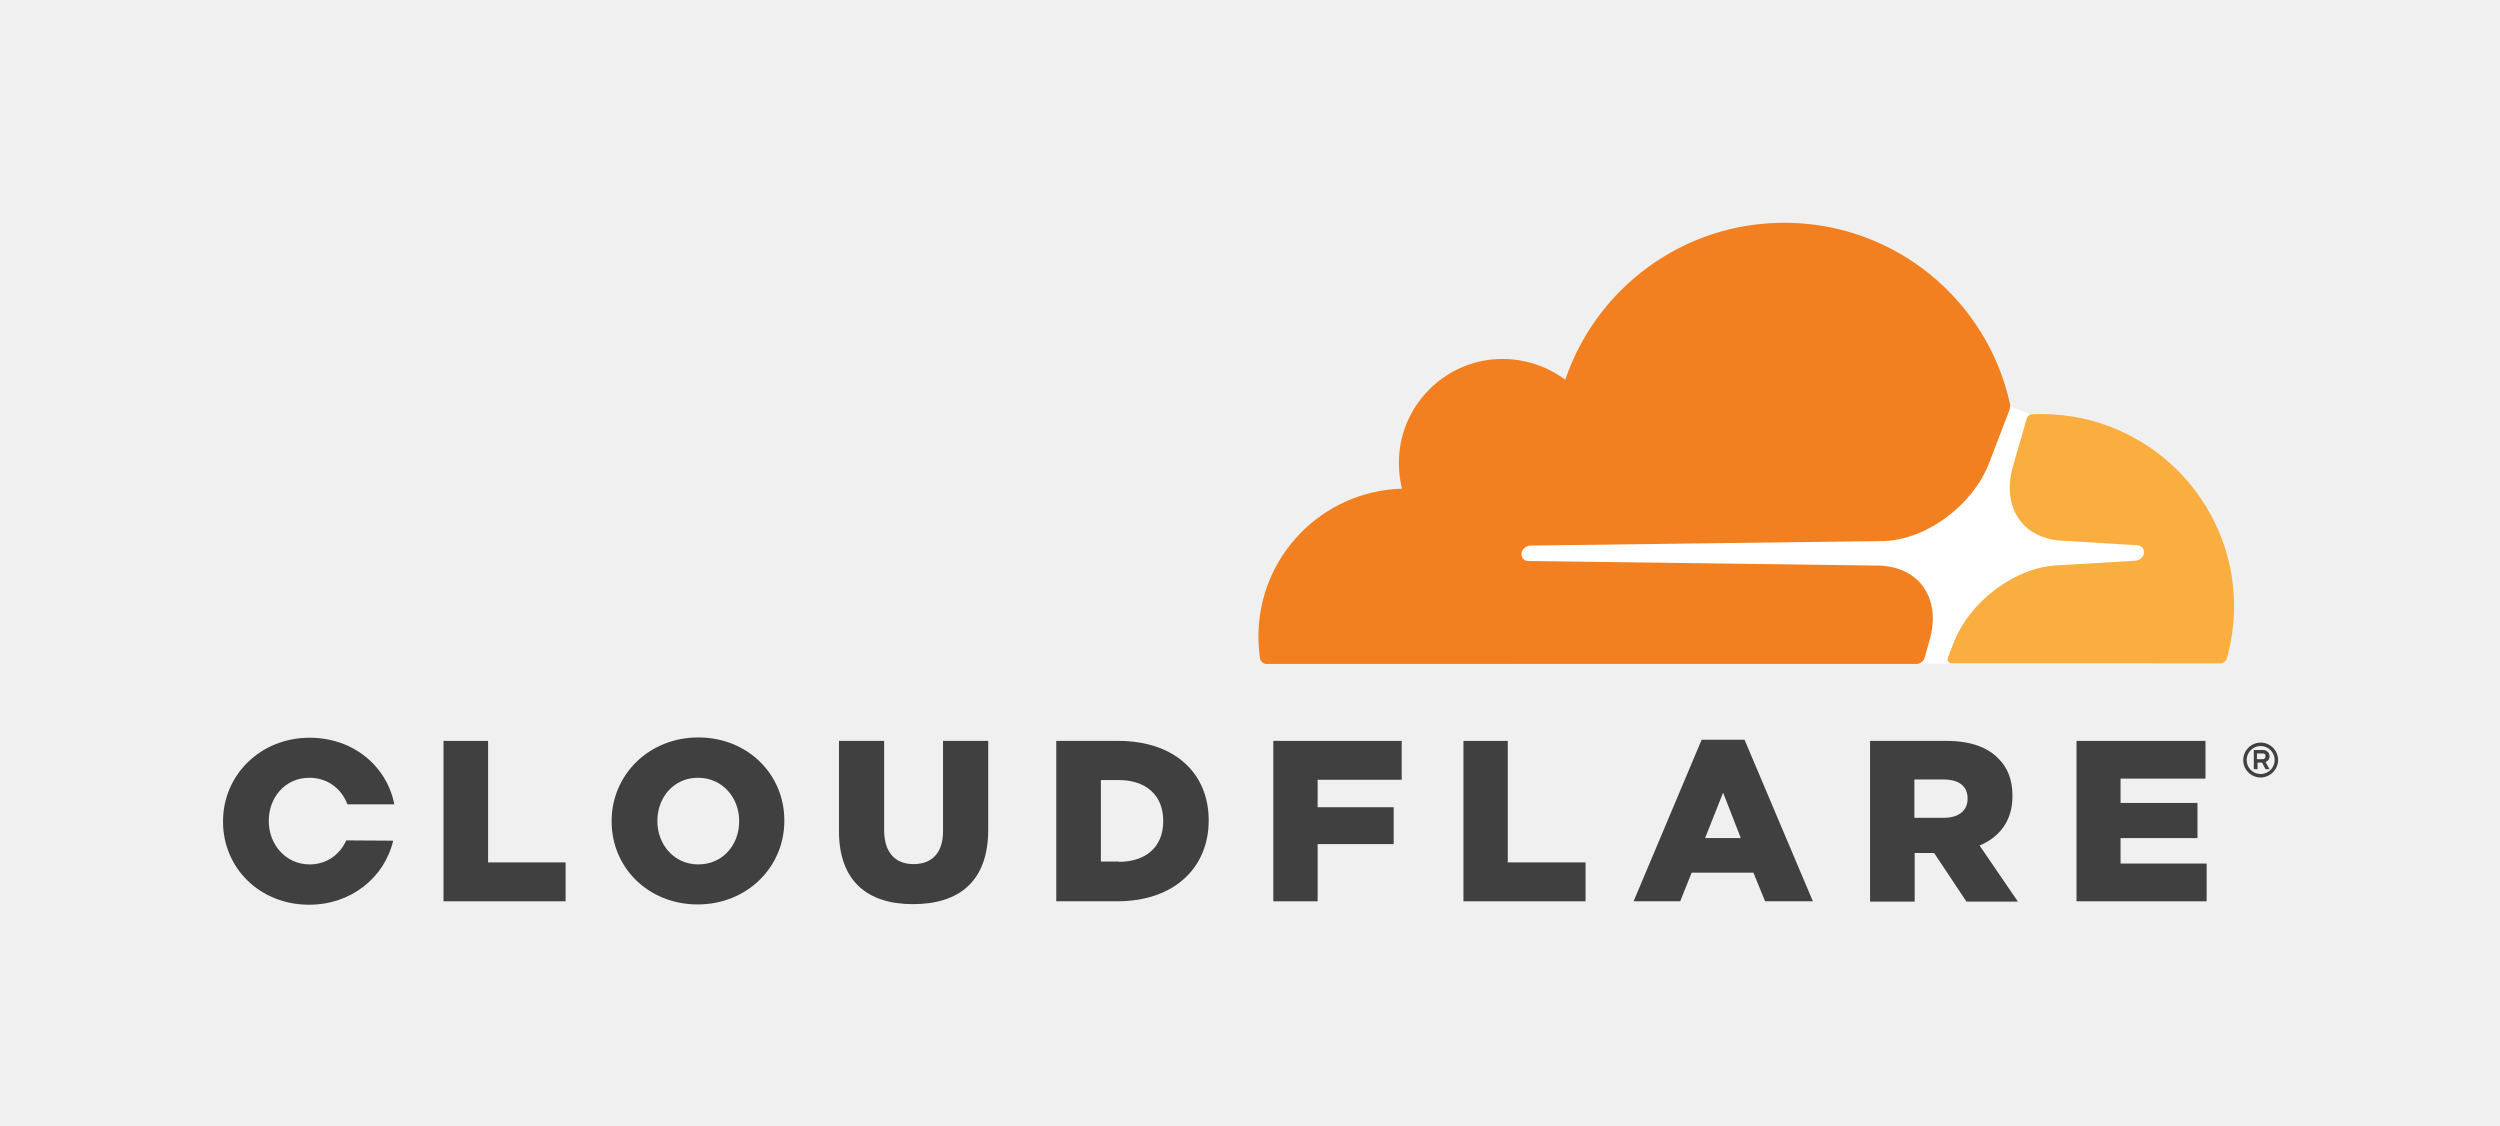
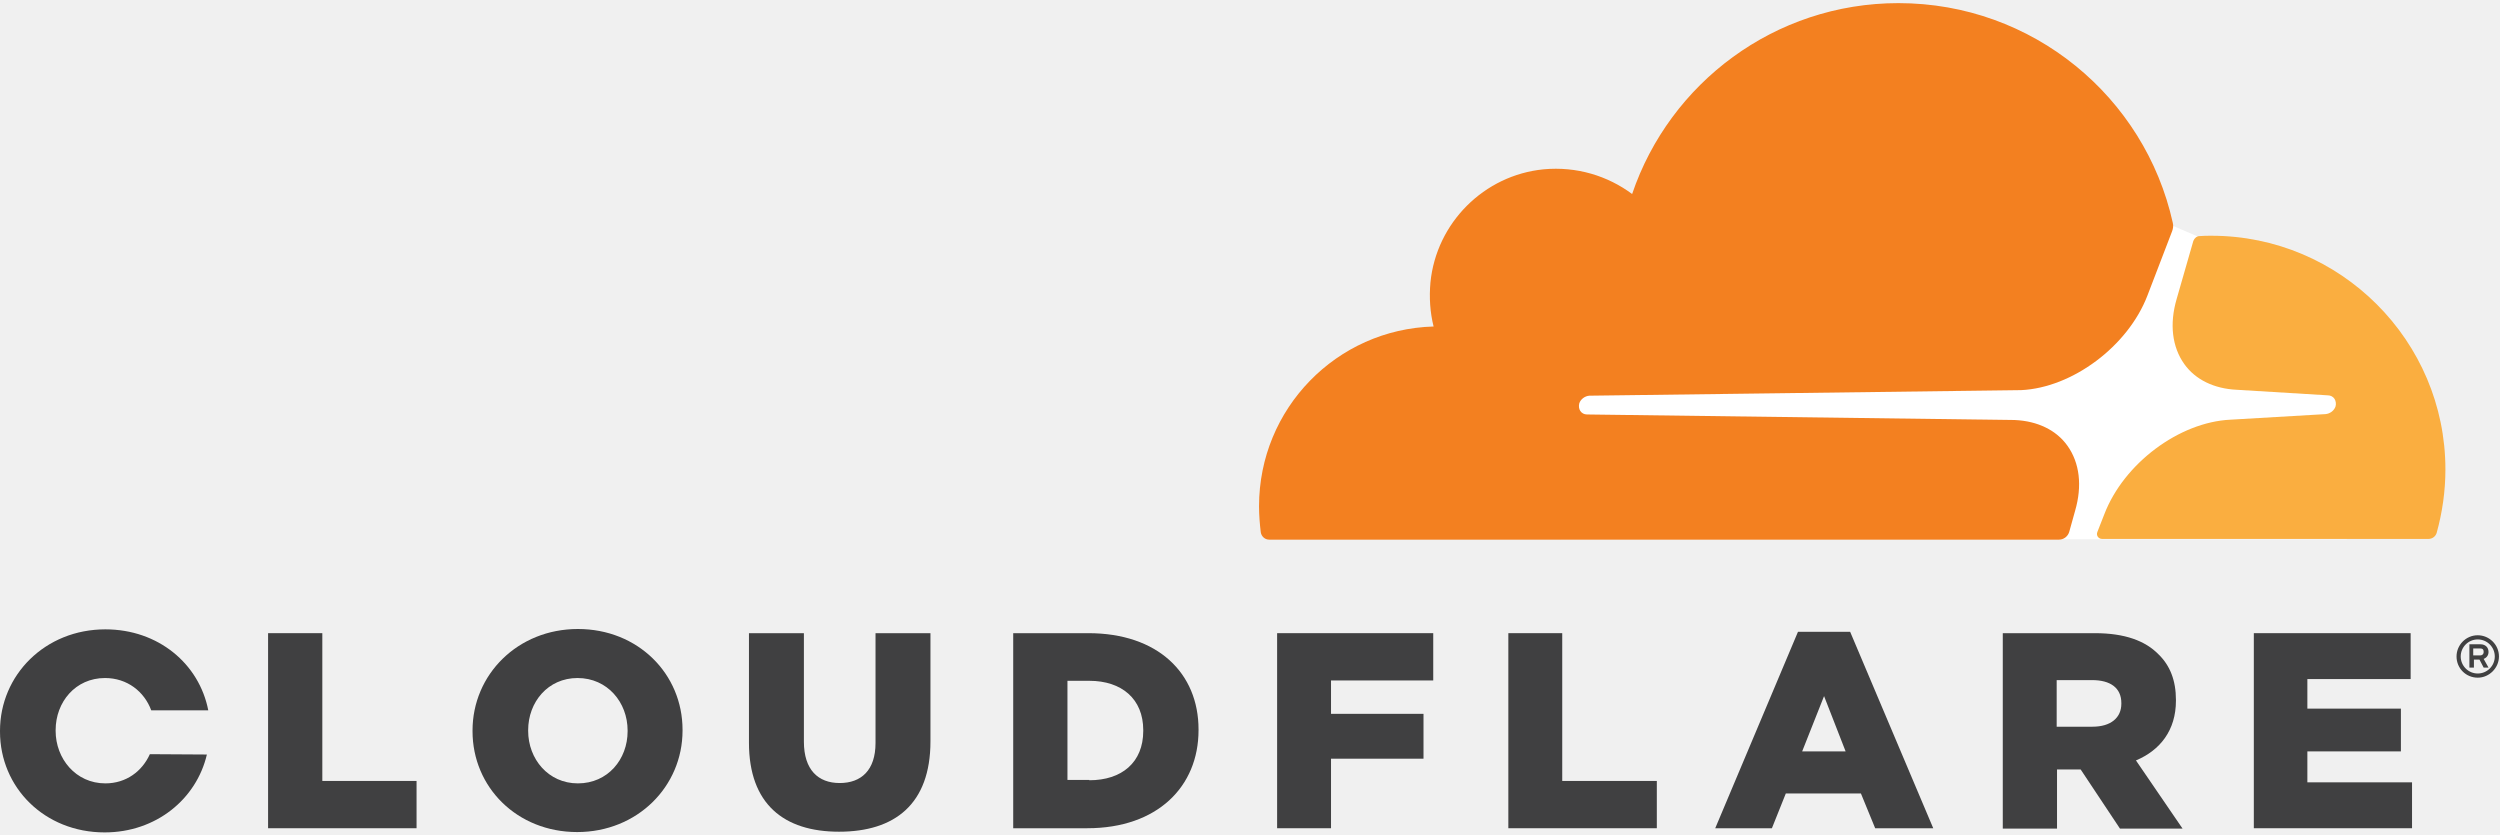
- <svg xmlns="http://www.w3.org/2000/svg" version="1.1" id="Layer_1" x="0px" y="0px" viewBox="0 0 874.3 393.7" style="enable-background:new 0 0 874.3 393.7;" xml:space="preserve">
-   <style type="text/css">
- 	.st0{fill:#404041;}
- 	.st1{fill:#FFFFFF;}
- 	.st2{fill:#F38020;}
- 	.st3{fill:#FAAE40;}
- </style>
-   <g>
-     <path class="st0" d="M790.6,271.9c-3.4,0-6.1-2.7-6.1-6.1c0-3.3,2.7-6.1,6.1-6.1c3.3,0,6.1,2.7,6.1,6.1   C796.7,269.1,793.9,271.9,790.6,271.9 M790.6,260.9c-2.7,0-4.9,2.2-4.9,4.9c0,2.7,2.2,4.9,4.9,4.9c2.7,0,4.9-2.2,4.9-4.9   C795.5,263.1,793.3,260.9,790.6,260.9 M793.7,269h-1.4l-1.2-2.3h-1.6v2.3h-1.3v-6.7h3.2c1.4,0,2.3,0.9,2.3,2.2c0,1-0.6,1.7-1.4,2   L793.7,269z M791.3,265.5c0.5,0,1-0.3,1-1c0-0.8-0.4-1-1-1h-2v2L791.3,265.5L791.3,265.5z" />
-     <polygon class="st0" points="155.1,259.1 170.7,259.1 170.7,301.6 197.8,301.6 197.8,315.2 155.1,315.2  " />
-     <path class="st0" d="M213.9,287.3v-0.2c0-16.1,13-29.2,30.3-29.2s30.1,12.9,30.1,29v0.2c0,16.1-13,29.2-30.3,29.2   C226.7,316.3,213.9,303.4,213.9,287.3 M258.5,287.3v-0.2c0-8.1-5.8-15.1-14.4-15.1c-8.5,0-14.2,6.9-14.2,15v0.2   c0,8.1,5.8,15.1,14.3,15.1C252.8,302.3,258.5,295.4,258.5,287.3" />
-     <path class="st0" d="M293.4,290.6v-31.5h15.8v31.2c0,8.1,4.1,11.9,10.3,11.9s10.3-3.7,10.3-11.5v-31.6h15.8v31.1   c0,18.1-10.3,26-26.3,26C303.4,316.2,293.4,308.2,293.4,290.6" />
-     <path class="st0" d="M369.4,259.1H391c20,0,31.7,11.5,31.7,27.7v0.2c0,16.2-11.8,28.2-32,28.2h-21.3L369.4,259.1L369.4,259.1z    M391.3,301.4c9.3,0,15.5-5.1,15.5-14.2v-0.2c0-9-6.2-14.2-15.5-14.2H385v28.5H391.3z" />
-     <polygon class="st0" points="445.3,259.1 490.2,259.1 490.2,272.7 460.8,272.7 460.8,282.3 487.4,282.3 487.4,295.2 460.8,295.2    460.8,315.2 445.3,315.2  " />
-     <polygon class="st0" points="511.8,259.1 527.3,259.1 527.3,301.6 554.5,301.6 554.5,315.2 511.8,315.2  " />
-     <path class="st0" d="M595.1,258.7h15l23.9,56.5h-16.7l-4.1-10h-21.6l-4,10h-16.3L595.1,258.7z M608.8,293.1l-6.2-15.9l-6.3,15.9   H608.8z" />
-     <path class="st0" d="M654,259.1h26.5c8.6,0,14.5,2.2,18.3,6.1c3.3,3.2,5,7.5,5,13.1v0.2c0,8.6-4.6,14.3-11.5,17.2l13.4,19.6h-18   l-11.3-17h-6.8v17H654L654,259.1L654,259.1z M679.8,286c5.3,0,8.3-2.6,8.3-6.6v-0.2c0-4.4-3.2-6.6-8.4-6.6h-10.2V286L679.8,286   L679.8,286z" />
-     <polygon class="st0" points="726.2,259.1 771.3,259.1 771.3,272.3 741.6,272.3 741.6,280.8 768.5,280.8 768.5,293.1 741.6,293.1    741.6,302 771.7,302 771.7,315.2 726.2,315.2  " />
-     <path class="st0" d="M121.1,293.9c-2.2,4.9-6.8,8.4-12.8,8.4c-8.5,0-14.3-7.1-14.3-15.1V287c0-8.1,5.7-15,14.2-15   c6.4,0,11.3,3.9,13.3,9.3h16.4c-2.6-13.4-14.4-23.3-29.6-23.3c-17.3,0-30.3,13.1-30.3,29.2v0.2c0,16.1,12.8,29,30.1,29   c14.8,0,26.4-9.6,29.4-22.4L121.1,293.9L121.1,293.9z" />
-     <g>
-       <polygon class="st1" points="752.9,169.6 710,145 702.6,141.8 527.1,143 527.1,232.1 752.9,232.1   " />
-       <path class="st2" d="M674.8,223.9c2.1-7.2,1.3-13.8-2.2-18.7c-3.2-4.5-8.6-7.1-15.1-7.4l-123.1-1.6c-0.8,0-1.5-0.4-1.9-1    c-0.4-0.6-0.5-1.4-0.3-2.2c0.4-1.2,1.6-2.1,2.9-2.2l124.2-1.6c14.7-0.7,30.7-12.6,36.3-27.2l7.1-18.5c0.3-0.8,0.4-1.6,0.2-2.4    c-8-36.2-40.3-63.2-78.9-63.2c-35.6,0-65.8,23-76.6,54.9c-7-5.2-15.9-8-25.5-7.1c-17.1,1.7-30.8,15.4-32.5,32.5    c-0.4,4.4-0.1,8.7,0.9,12.7c-27.9,0.8-50.2,23.6-50.2,51.7c0,2.5,0.2,5,0.5,7.5c0.2,1.2,1.2,2.1,2.4,2.1l227.2,0    c1.3,0,2.5-0.9,2.9-2.2L674.8,223.9z" />
-       <path class="st3" d="M714,144.8c-1.1,0-2.3,0-3.4,0.1c-0.8,0-1.5,0.6-1.8,1.4l-4.8,16.7c-2.1,7.2-1.3,13.8,2.2,18.7    c3.2,4.5,8.6,7.1,15.1,7.4l26.2,1.6c0.8,0,1.5,0.4,1.9,1c0.4,0.6,0.5,1.5,0.3,2.2c-0.4,1.2-1.6,2.1-2.9,2.2l-27.3,1.6    c-14.8,0.7-30.7,12.6-36.3,27.2l-2,5.1c-0.4,1,0.3,2,1.4,2h93.8c1.1,0,2.1-0.7,2.4-1.8c1.6-5.8,2.5-11.9,2.5-18.2    C781.3,175,751.1,144.8,714,144.8" />
+ <svg xmlns="http://www.w3.org/2000/svg" width="719px" height="240px" viewBox="0 0 719 240" version="1.1">
+   <g id="group">
+     <path id="Path" d="M712.6 194.9 C709.2 194.9 706.5 192.2 706.5 188.8 706.5 185.5 709.2 182.7 712.6 182.7 715.9 182.7 718.7 185.4 718.7 188.8 718.7 192.1 715.9 194.9 712.6 194.9 M712.6 183.9 C709.9 183.9 707.7 186.1 707.7 188.8 707.7 191.5 709.9 193.7 712.6 193.7 715.3 193.7 717.5 191.5 717.5 188.8 717.5 186.1 715.3 183.9 712.6 183.9 M715.7 192 L714.3 192 713.1 189.7 711.5 189.7 711.5 192 710.2 192 710.2 185.3 713.4 185.3 C714.8 185.3 715.7 186.2 715.7 187.5 715.7 188.5 715.1 189.2 714.3 189.5 Z M713.3 188.5 C713.8 188.5 714.3 188.2 714.3 187.5 714.3 186.7 713.9 186.5 713.3 186.5 L711.3 186.5 711.3 188.5 Z" fill="#404041" fill-opacity="1" stroke="none" />
+     <path id="Path-1" d="M77.1 182.1 L92.7 182.1 92.7 224.6 119.8 224.6 119.8 238.2 77.1 238.2 Z" fill="#404041" fill-opacity="1" stroke="none" />
+     <path id="Path-2" d="M135.9 210.3 L135.9 210.1 C135.9 194 148.9 180.9 166.2 180.9 183.5 180.9 196.3 193.8 196.3 209.9 L196.3 210.1 C196.3 226.2 183.3 239.3 166 239.3 148.7 239.3 135.9 226.4 135.9 210.3 M180.5 210.3 L180.5 210.1 C180.5 202 174.7 195 166.1 195 157.6 195 151.9 201.9 151.9 210 L151.9 210.2 C151.9 218.3 157.7 225.3 166.2 225.3 174.8 225.3 180.5 218.4 180.5 210.3" fill="#404041" fill-opacity="1" stroke="none" />
+     <path id="Path-3" d="M215.4 213.6 L215.4 182.1 231.2 182.1 231.2 213.3 C231.2 221.4 235.3 225.2 241.5 225.2 247.7 225.2 251.8 221.5 251.8 213.7 L251.8 182.1 267.6 182.1 267.6 213.2 C267.6 231.3 257.3 239.2 241.3 239.2 225.4 239.2 215.4 231.2 215.4 213.6" fill="#404041" fill-opacity="1" stroke="none" />
+     <path id="Path-4" d="M291.4 182.1 L313 182.1 C333 182.1 344.7 193.6 344.7 209.8 L344.7 210 C344.7 226.2 332.9 238.2 312.7 238.2 L291.4 238.2 Z M313.3 224.4 C322.6 224.4 328.8 219.3 328.8 210.2 L328.8 210 C328.8 201 322.6 195.8 313.3 195.8 L307 195.8 307 224.3 313.3 224.3 Z" fill="#404041" fill-opacity="1" stroke="none" />
+     <path id="Path-5" d="M367.3 182.1 L412.2 182.1 412.2 195.7 382.8 195.7 382.8 205.3 409.4 205.3 409.4 218.2 382.8 218.2 382.8 238.2 367.3 238.2 Z" fill="#404041" fill-opacity="1" stroke="none" />
+     <path id="Path-6" d="M433.8 182.1 L449.3 182.1 449.3 224.6 476.5 224.6 476.5 238.2 433.8 238.2 Z" fill="#404041" fill-opacity="1" stroke="none" />
+     <path id="Path-7" d="M517.1 181.7 L532.1 181.7 556 238.2 539.3 238.2 535.2 228.2 513.6 228.2 509.6 238.2 493.3 238.2 Z M530.8 216.1 L524.6 200.2 518.3 216.1 Z" fill="#404041" fill-opacity="1" stroke="none" />
+     <path id="Path-8" d="M576 182.1 L602.5 182.1 C611.1 182.1 617 184.3 620.8 188.2 624.1 191.4 625.8 195.7 625.8 201.3 L625.8 201.5 C625.8 210.1 621.2 215.8 614.3 218.7 L627.7 238.3 609.7 238.3 598.4 221.3 591.6 221.3 591.6 238.3 576 238.3 Z M601.8 209 C607.1 209 610.1 206.4 610.1 202.4 L610.1 202.2 C610.1 197.8 606.9 195.6 601.7 195.6 L591.5 195.6 591.5 209 Z" fill="#404041" fill-opacity="1" stroke="none" />
+     <path id="Path-9" d="M648.2 182.1 L693.3 182.1 693.3 195.3 663.6 195.3 663.6 203.8 690.5 203.8 690.5 216.1 663.6 216.1 663.6 225 693.7 225 693.7 238.2 648.2 238.2 Z" fill="#404041" fill-opacity="1" stroke="none" />
+     <path id="Path-10" d="M43.1 216.9 C40.9 221.8 36.3 225.3 30.3 225.3 21.8 225.3 16 218.2 16 210.2 L16 210 C16 201.9 21.7 195 30.2 195 36.6 195 41.5 198.9 43.5 204.3 L59.9 204.3 C57.3 190.9 45.5 181 30.3 181 13 181 0 194.1 0 210.2 L0 210.4 C0 226.5 12.8 239.4 30.1 239.4 44.9 239.4 56.5 229.8 59.5 217 Z" fill="#404041" fill-opacity="1" stroke="none" />
+     <g id="group-1">
+       <path id="Path-11" d="M674.9 92.6 L632 68 624.6 64.8 449.1 66 449.1 155.1 674.9 155.1 Z" fill="#ffffff" fill-opacity="1" stroke="none" />
+       <path id="Path-12" d="M596.8 146.9 C598.9 139.7 598.1 133.1 594.6 128.2 591.4 123.7 586 121.1 579.5 120.8 L456.4 119.2 C455.6 119.2 454.9 118.8 454.5 118.2 454.1 117.6 454 116.8 454.2 116 454.6 114.8 455.8 113.9 457.1 113.8 L581.3 112.2 C596 111.5 612 99.6 617.6 85 L624.7 66.5 C625 65.7 625.1 64.9 624.9 64.1 616.9 27.9 584.6 0.9 546 0.9 510.4 0.9 480.2 23.9 469.4 55.8 462.4 50.6 453.5 47.8 443.9 48.7 426.8 50.4 413.1 64.1 411.4 81.2 411 85.6 411.3 89.9 412.3 93.9 384.4 94.7 362.1 117.5 362.1 145.6 362.1 148.1 362.3 150.6 362.6 153.1 362.8 154.3 363.8 155.2 365 155.2 L592.2 155.2 C593.5 155.2 594.7 154.3 595.1 153 Z" fill="#f38020" fill-opacity="1" stroke="none" />
+       <path id="Path-13" d="M636 67.8 C634.9 67.8 633.7 67.8 632.6 67.9 631.8 67.9 631.1 68.5 630.8 69.3 L626 86 C623.9 93.2 624.7 99.8 628.2 104.7 631.4 109.2 636.8 111.8 643.3 112.1 L669.5 113.7 C670.3 113.7 671 114.1 671.4 114.7 671.8 115.3 671.9 116.2 671.7 116.9 671.3 118.1 670.1 119 668.8 119.1 L641.5 120.7 C626.7 121.4 610.8 133.3 605.2 147.9 L603.2 153 C602.8 154 603.5 155 604.6 155 L698.4 155 C699.5 155 700.5 154.3 700.8 153.2 702.4 147.4 703.3 141.3 703.3 135 703.3 98 673.1 67.8 636 67.8" fill="#faae40" fill-opacity="1" stroke="none" />
    </g>
  </g>
</svg>
